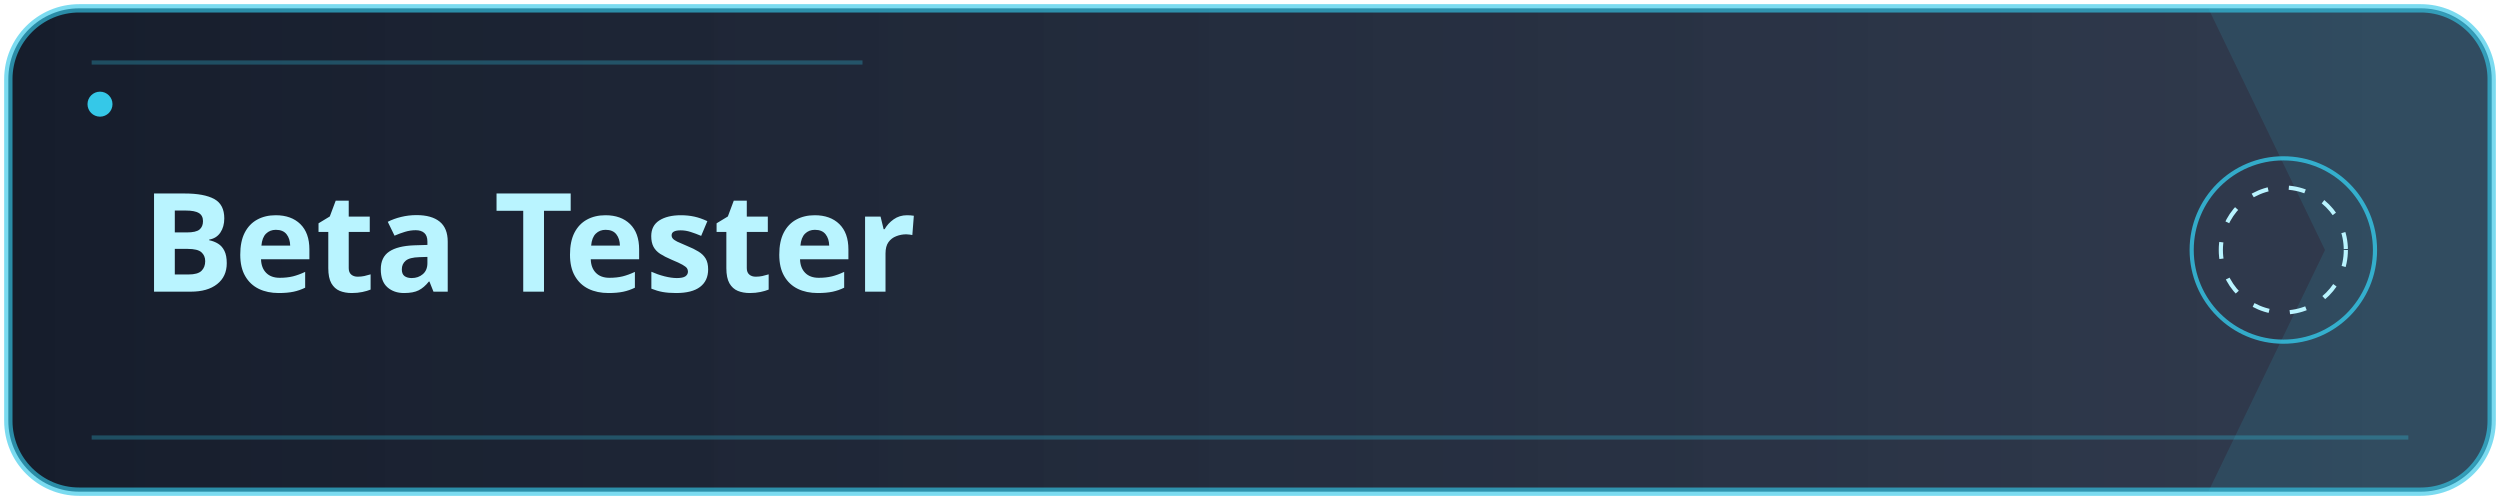
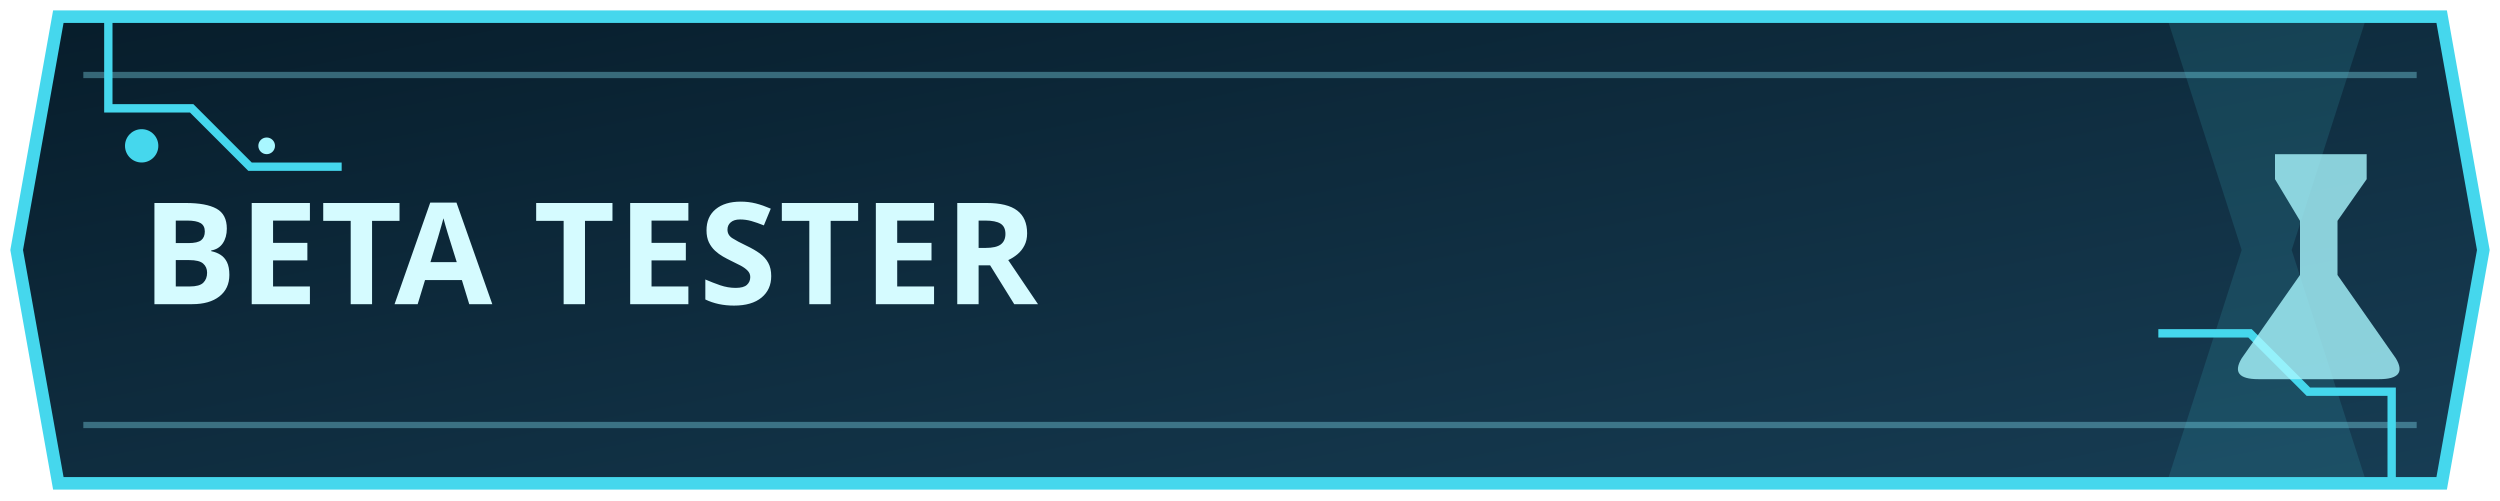
- <svg xmlns="http://www.w3.org/2000/svg" viewBox="0 0 600 120">
+ <svg xmlns="http://www.w3.org/2000/svg" viewBox="0 0 600 120" width="600" height="120" preserveAspectRatio="xMidYMid meet">
  <defs>
-     <linearGradient id="bg">
-       <stop stop-color="#111827" stop-opacity=".98" />
-       <stop offset="1" stop-color="#202b40" stop-opacity=".92" />
+     <linearGradient id="b" x2="1" y2="1">
+       <stop stop-color="#071d2b" />
+       <stop offset="1" stop-color="#173d54" />
    </linearGradient>
  </defs>
-   <rect x="2" y="2" width="596" height="116" rx="17" fill="url(#bg)" stroke="#35c8e8" stroke-opacity=".65" stroke-width="2" />
-   <path d="M22 15h185M22 105h556" stroke="#35c8e8" stroke-opacity=".28" />
-   <path d="M530 2h50a18 18 0 0 1 18 18v80a18 18 0 0 1-18 18h-50l28-58z" fill="#35c8e8" fill-opacity=".12" />
-   <circle cx="548" cy="60" r="22" fill="none" stroke="#35c8e8" stroke-opacity=".8" />
-   <circle cx="548" cy="60" r="15" fill="none" stroke="#b9f4ff" stroke-dasharray="4 5">
-     <animateTransform attributeName="transform" type="rotate" from="0 548 60" to="360 548 60" dur="15s" repeatCount="indefinite" />
-   </circle>
-   <text x="34" y="70" fill="#b9f4ff" font-size="33" font-family="system-ui,sans-serif" font-weight="700">Beta Tester</text>
-   <circle cx="24" cy="25" r="3" fill="#35c8e8">
-     <animate attributeName="opacity" values=".3;1;.3" dur="2s" repeatCount="indefinite" />
-   </circle>
+   <path d="M14 4H586L596 60 586 116H14L4 60Z" fill="url(#b)" stroke="#45d7ed" stroke-width="3" />
+   <path d="M20 18H580M20 102H580" stroke="#8cefff" stroke-opacity=".35" stroke-width="1.5" />
+   <g fill="none" stroke="#45d7ed" stroke-width="2">
+     <path d="M26 4v22h20l14 14h22M574 116V94h-20l-14-14h-22" />
+   </g>
+   <path d="M520 4h48l-18 56 18 56h-48l18-56z" fill="#45d7ed" fill-opacity=".13" />
+   <path d="M546 37h22v6l-7 10v13l14 20q3 5-4 5h-29q-7 0-4-5l14-20V53l-6-10z" fill="#a9f7ff" opacity=".8" />
+   <text x="34" y="73" fill="#d5fbff" font-family="system-ui,sans-serif" font-size="34" font-weight="750" letter-spacing=".5">BETA TESTER</text>
+   <circle cx="34" cy="35" r="4" fill="#45d7ed" />
+   <circle cx="64" cy="35" r="2" fill="#a9f7ff" />
</svg>
